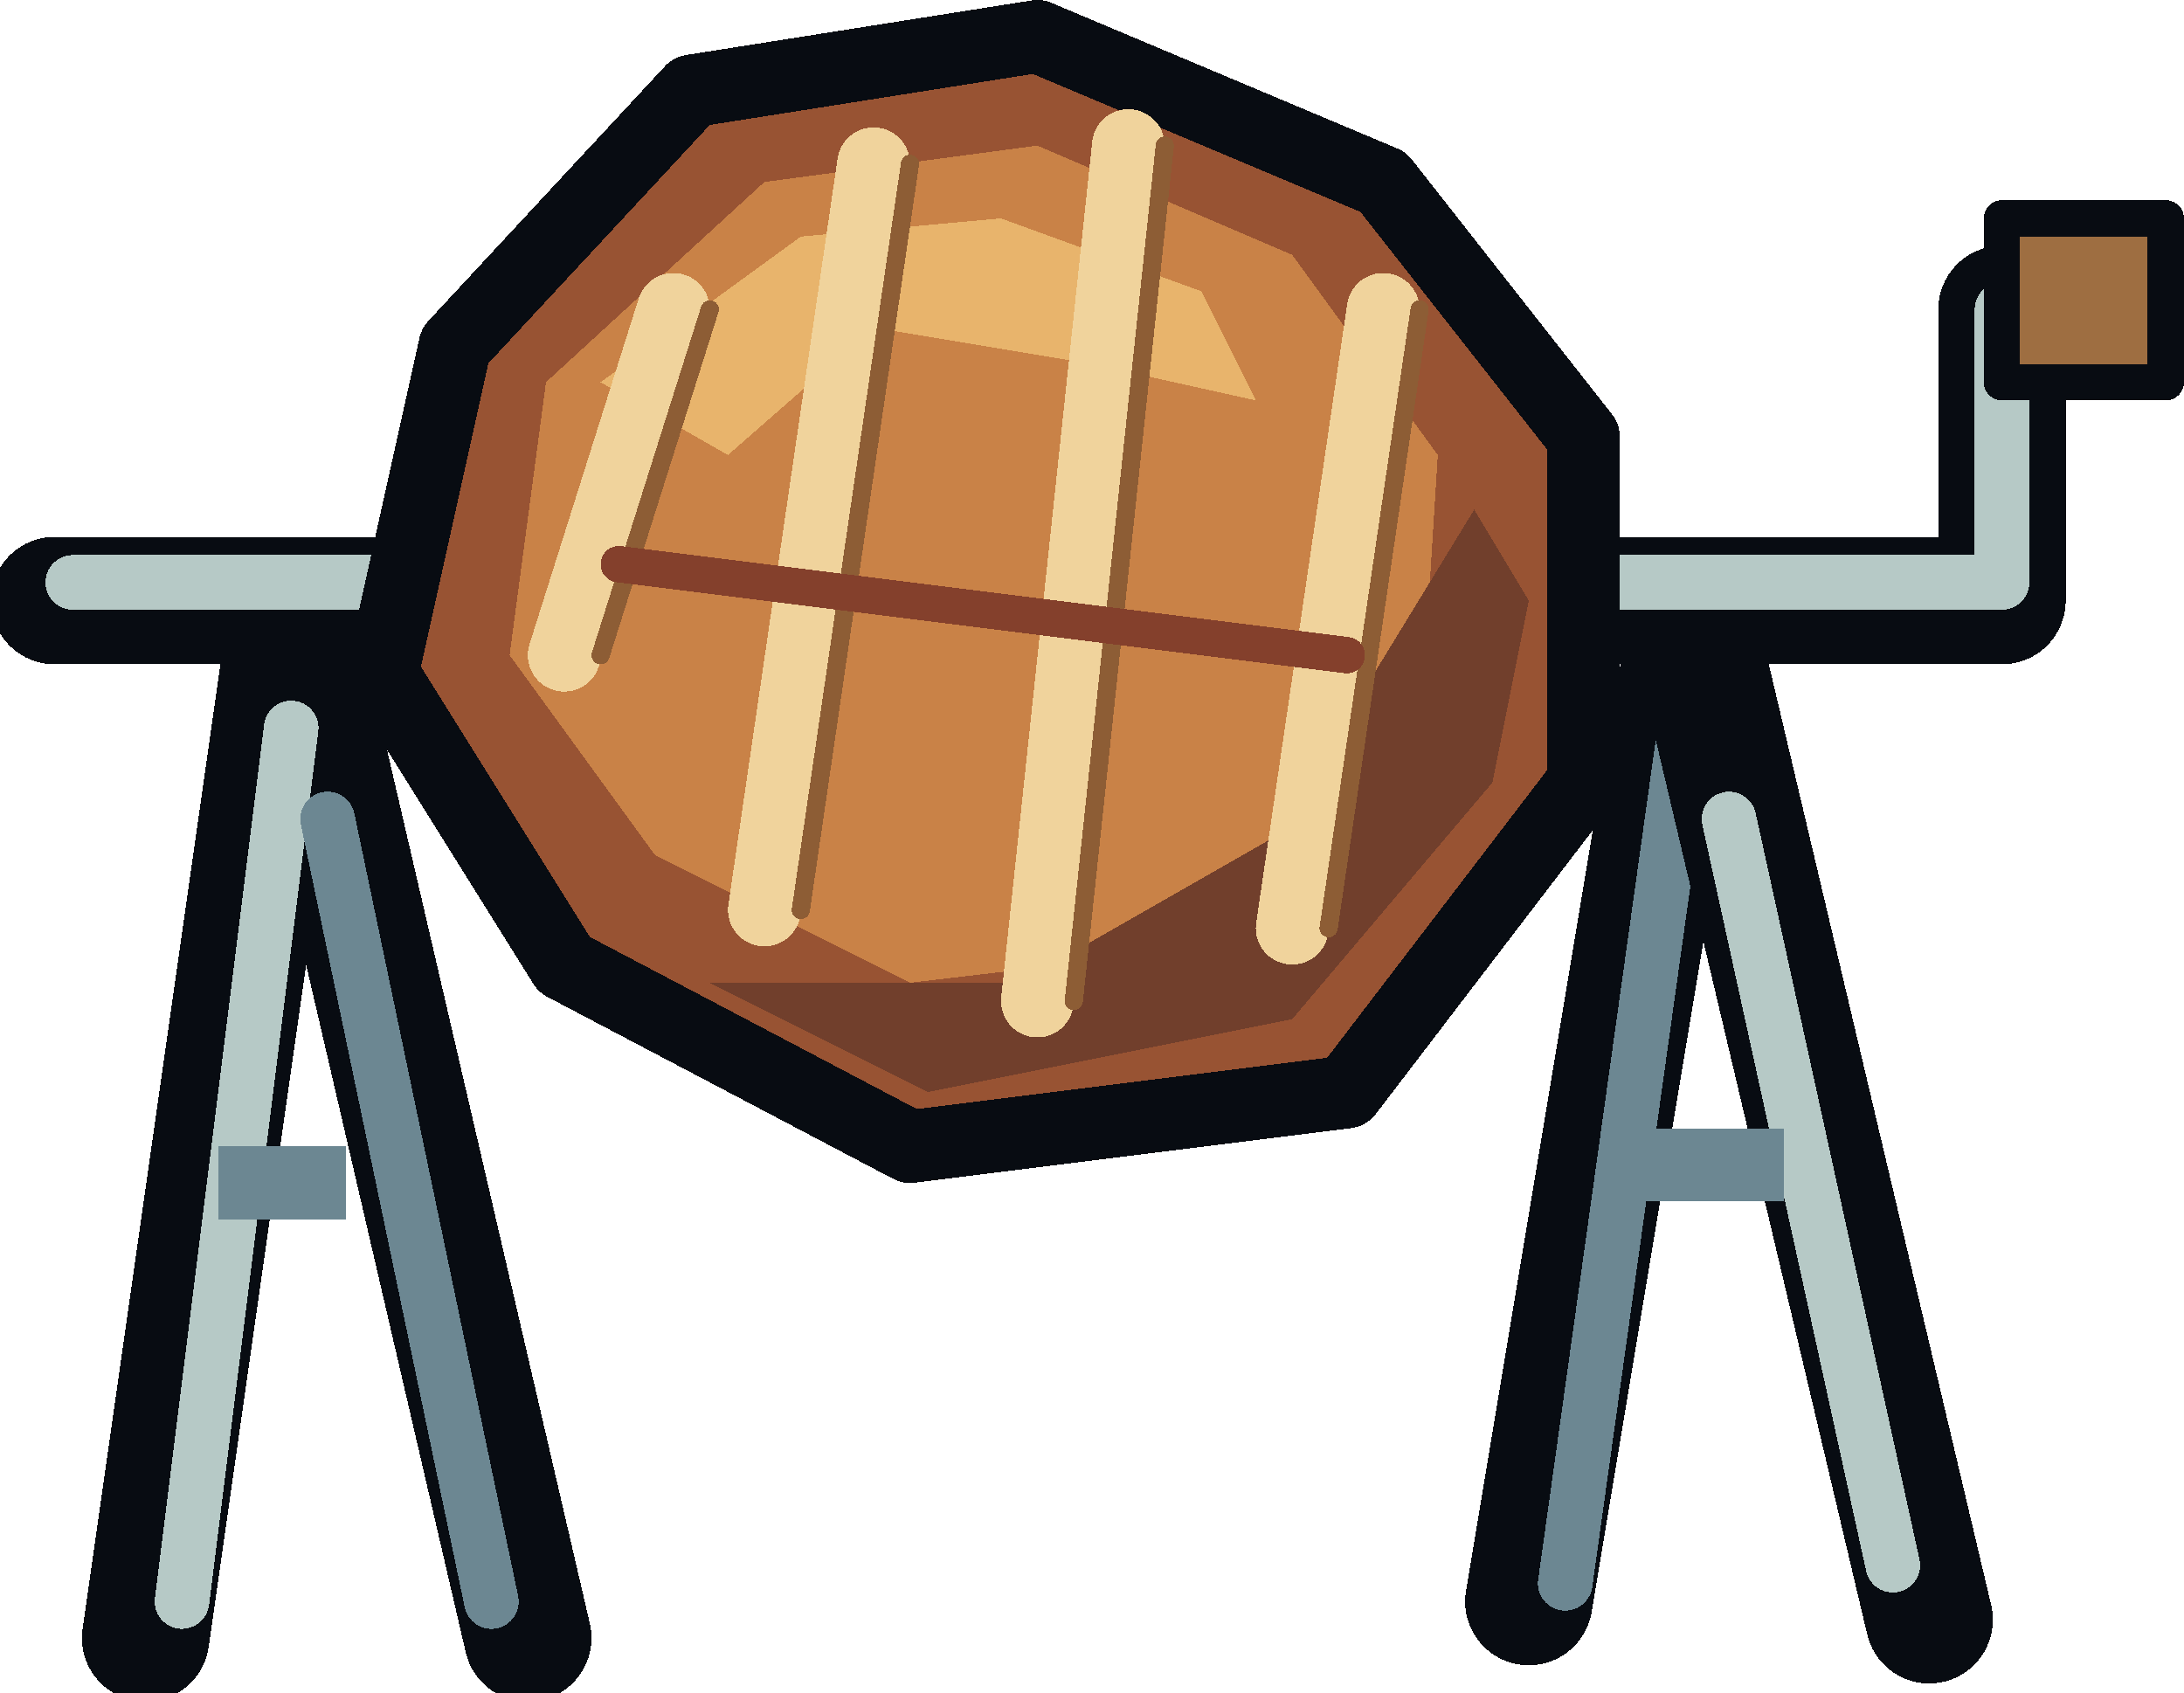
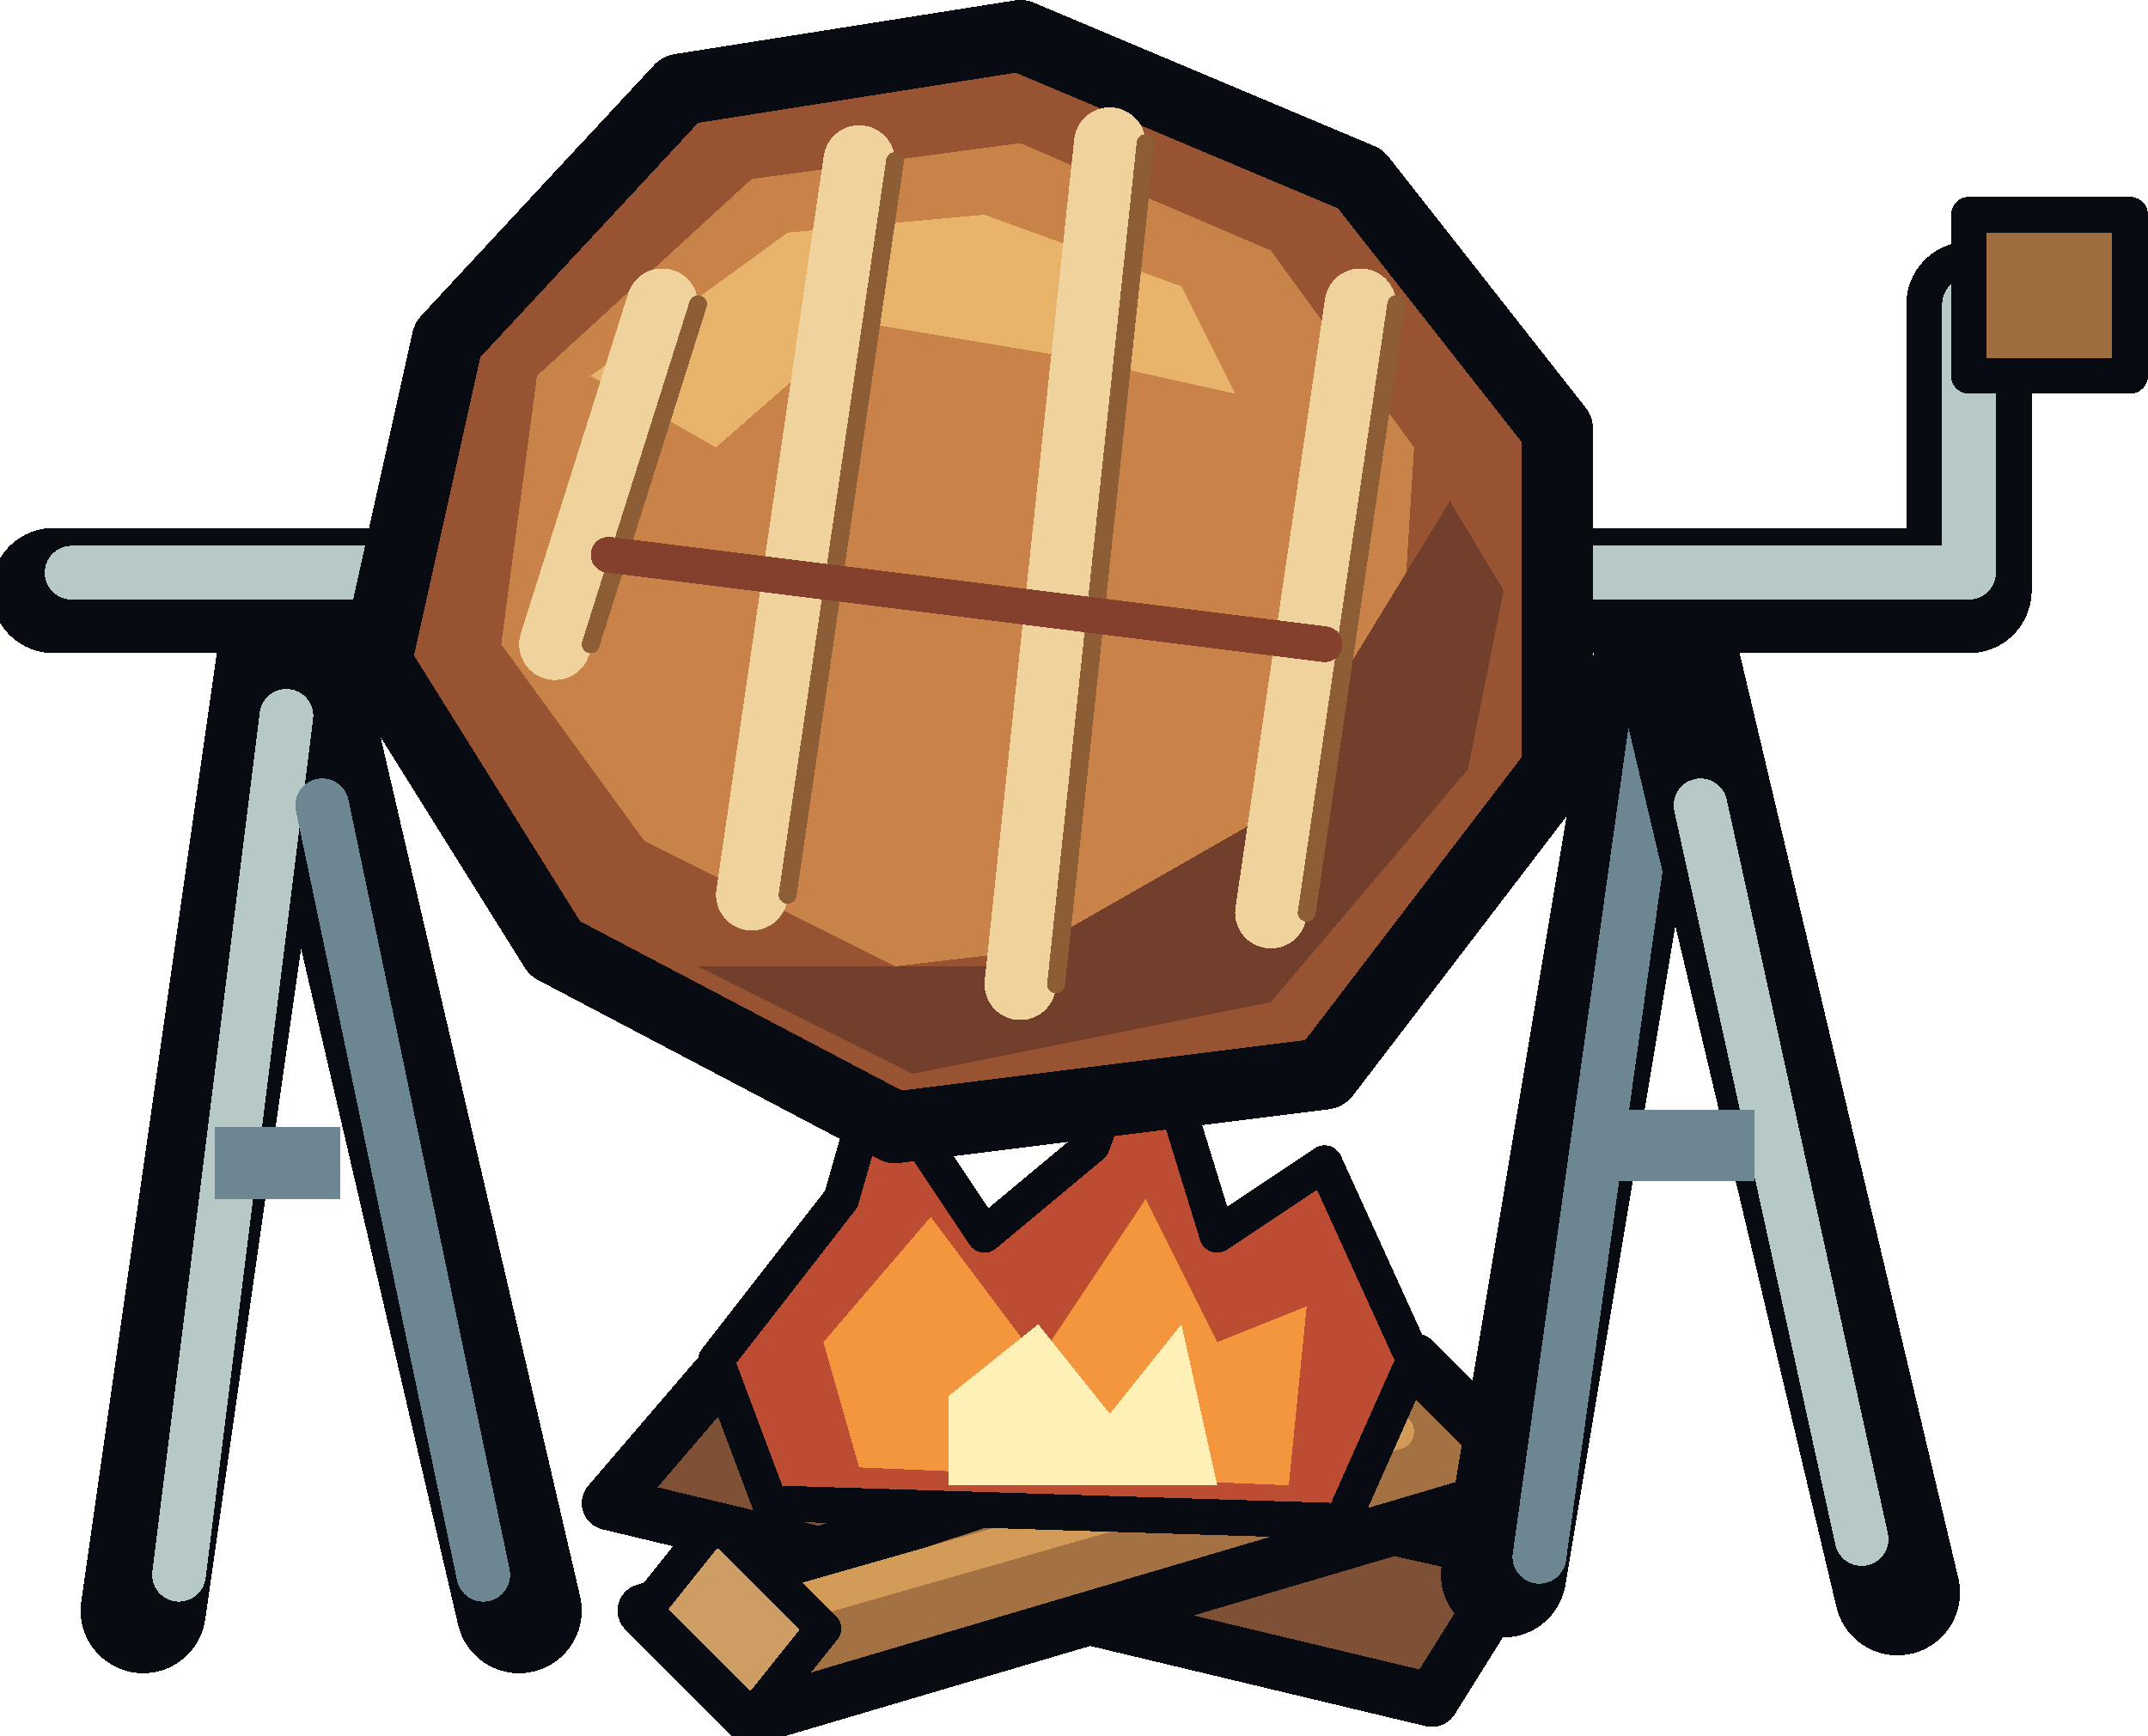
- <svg xmlns="http://www.w3.org/2000/svg" width="120" height="93" viewBox="6 27 120 93" shape-rendering="crispEdges">
+ <svg xmlns="http://www.w3.org/2000/svg" width="120" height="97" viewBox="6 27 120 97" shape-rendering="crispEdges">
+   <path d="M40 111L46 104L91 114L86 122Z" fill="#7e5035" stroke="#080c12" stroke-width="3" stroke-linejoin="round" />
+   <path d="M42 117L85 103L92 110L48 123Z" fill="#a47143" stroke="#080c12" stroke-width="3" stroke-linejoin="round" />
+   <path d="M49 117L84 107" fill="none" stroke="#d29b58" stroke-width="2" stroke-linejoin="round" stroke-linecap="round" />
+   <path d="M42 117L48 123L52 118L46 112Z" fill="#ce9d63" stroke="#080c12" stroke-width="2" stroke-linejoin="round" />
+   <path d="M49 111L46 103L53 94L55 87L61 96L67 91L70 83L74 96L80 92L85 103L81 112Z" fill="#bc4d32" stroke="#080c12" stroke-width="2" stroke-linejoin="round" />
+   <path d="M54 109L52 102L58 95L64 103L70 94L74 102L79 100L78 110Z" fill="#f3963d" />
+   <path d="M59 110L59 105L64 101L68 106L72 101L74 110Z" fill="#fff1b6" />
  <path d="M99 61L90 115" fill="none" stroke="#080c12" stroke-width="7" stroke-linejoin="round" stroke-linecap="round" />
  <path d="M99 64L92 114" fill="none" stroke="#6c8792" stroke-width="3" stroke-linejoin="round" stroke-linecap="round" />
  <path d="M22 61L14 117" fill="none" stroke="#080c12" stroke-width="7" stroke-linejoin="round" stroke-linecap="round" />
  <path d="M22 61L35 117" fill="none" stroke="#080c12" stroke-width="7" stroke-linejoin="round" stroke-linecap="round" />
  <path d="M22 67L16 115" fill="none" stroke="#b6c9c6" stroke-width="3" stroke-linejoin="round" stroke-linecap="round" />
  <path d="M24 72L33 115" fill="none" stroke="#6c8792" stroke-width="3" stroke-linejoin="round" stroke-linecap="round" />
  <path d="M99 61L112 116" fill="none" stroke="#080c12" stroke-width="7" stroke-linejoin="round" stroke-linecap="round" />
  <path d="M101 72L110 113" fill="none" stroke="#b6c9c6" stroke-width="3" stroke-linejoin="round" stroke-linecap="round" />
  <path d="M9 60L116 60L116 44L123 44" fill="none" stroke="#080c12" stroke-width="7" stroke-linejoin="round" stroke-linecap="round" />
  <path d="M10 59L116 59L116 44" fill="none" stroke="#b6c9c6" stroke-width="3" stroke-linejoin="round" stroke-linecap="round" />
  <path d="M116 39H125V48H116Z" fill="#9e6e41" stroke="#080c12" stroke-width="2" stroke-linejoin="round" />
  <path d="M31 46L44 32L63 29L82 37L93 51V70L80 87L56 90L37 80L27 64Z" fill="#985333" stroke="#080c12" stroke-width="4" stroke-linejoin="round" />
  <path d="M36 48L48 37L63 35L77 41L85 52L84 68L73 79L56 81L42 74L34 63Z" fill="#c98247" />
  <path d="M39 48L50 40L61 39L72 43L75 49L66 47L54 45L46 52Z" fill="#e8b46c" />
  <path d="M87 55L90 60L88 70L77 83L57 87L45 81L62 81L76 73Z" fill="#713f2c" />
  <path d="M43 44L37 63" fill="none" stroke="#f0d39c" stroke-width="4" stroke-linejoin="round" stroke-linecap="round" />
  <path d="M45 44L39 63" fill="none" stroke="#8d5d35" stroke-width="1" stroke-linejoin="round" stroke-linecap="round" />
  <path d="M54 36L48 77" fill="none" stroke="#f0d39c" stroke-width="4" stroke-linejoin="round" stroke-linecap="round" />
  <path d="M56 36L50 77" fill="none" stroke="#8d5d35" stroke-width="1" stroke-linejoin="round" stroke-linecap="round" />
  <path d="M68 35L63 82" fill="none" stroke="#f0d39c" stroke-width="4" stroke-linejoin="round" stroke-linecap="round" />
  <path d="M70 35L65 82" fill="none" stroke="#8d5d35" stroke-width="1" stroke-linejoin="round" stroke-linecap="round" />
  <path d="M82 44L77 78" fill="none" stroke="#f0d39c" stroke-width="4" stroke-linejoin="round" stroke-linecap="round" />
  <path d="M84 44L79 78" fill="none" stroke="#8d5d35" stroke-width="1" stroke-linejoin="round" stroke-linecap="round" />
  <path d="M40 58L80 63" fill="none" stroke="#84402c" stroke-width="2" stroke-linejoin="round" stroke-linecap="round" />
  <rect x="18" y="90" width="7" height="4" fill="#6c8792" />
  <rect x="96" y="89" width="8" height="4" fill="#6c8792" />
</svg>
